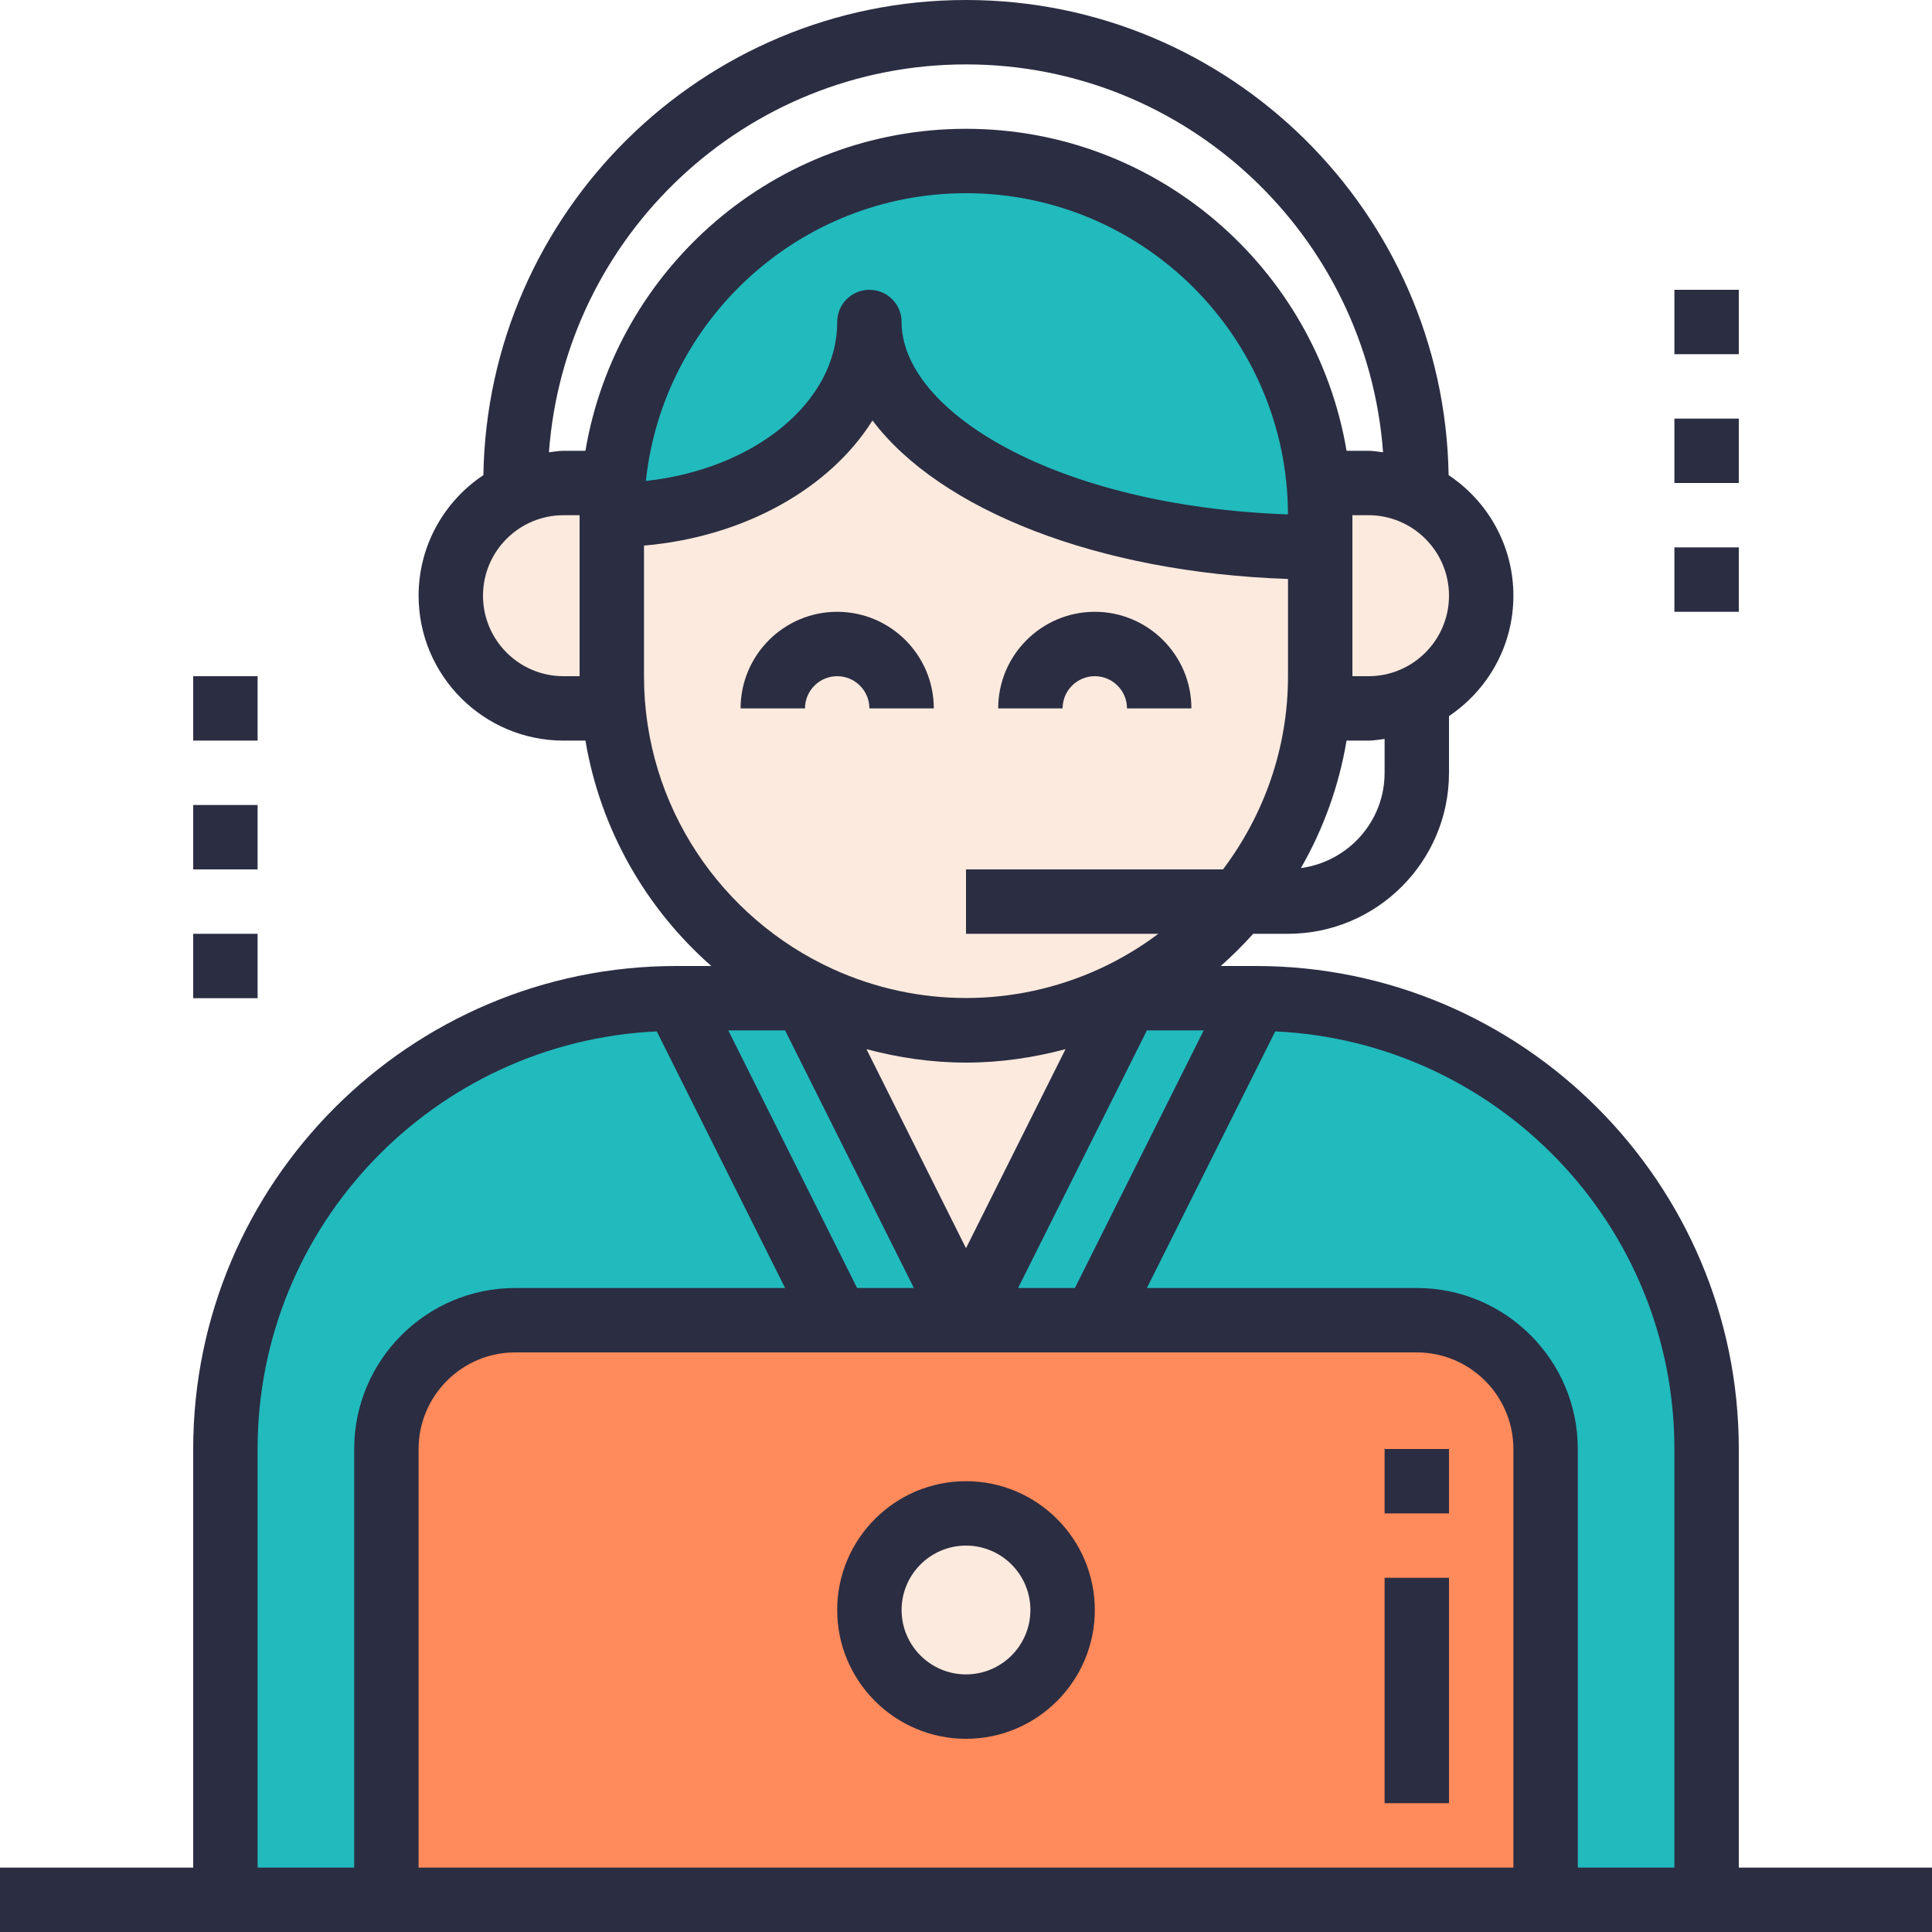
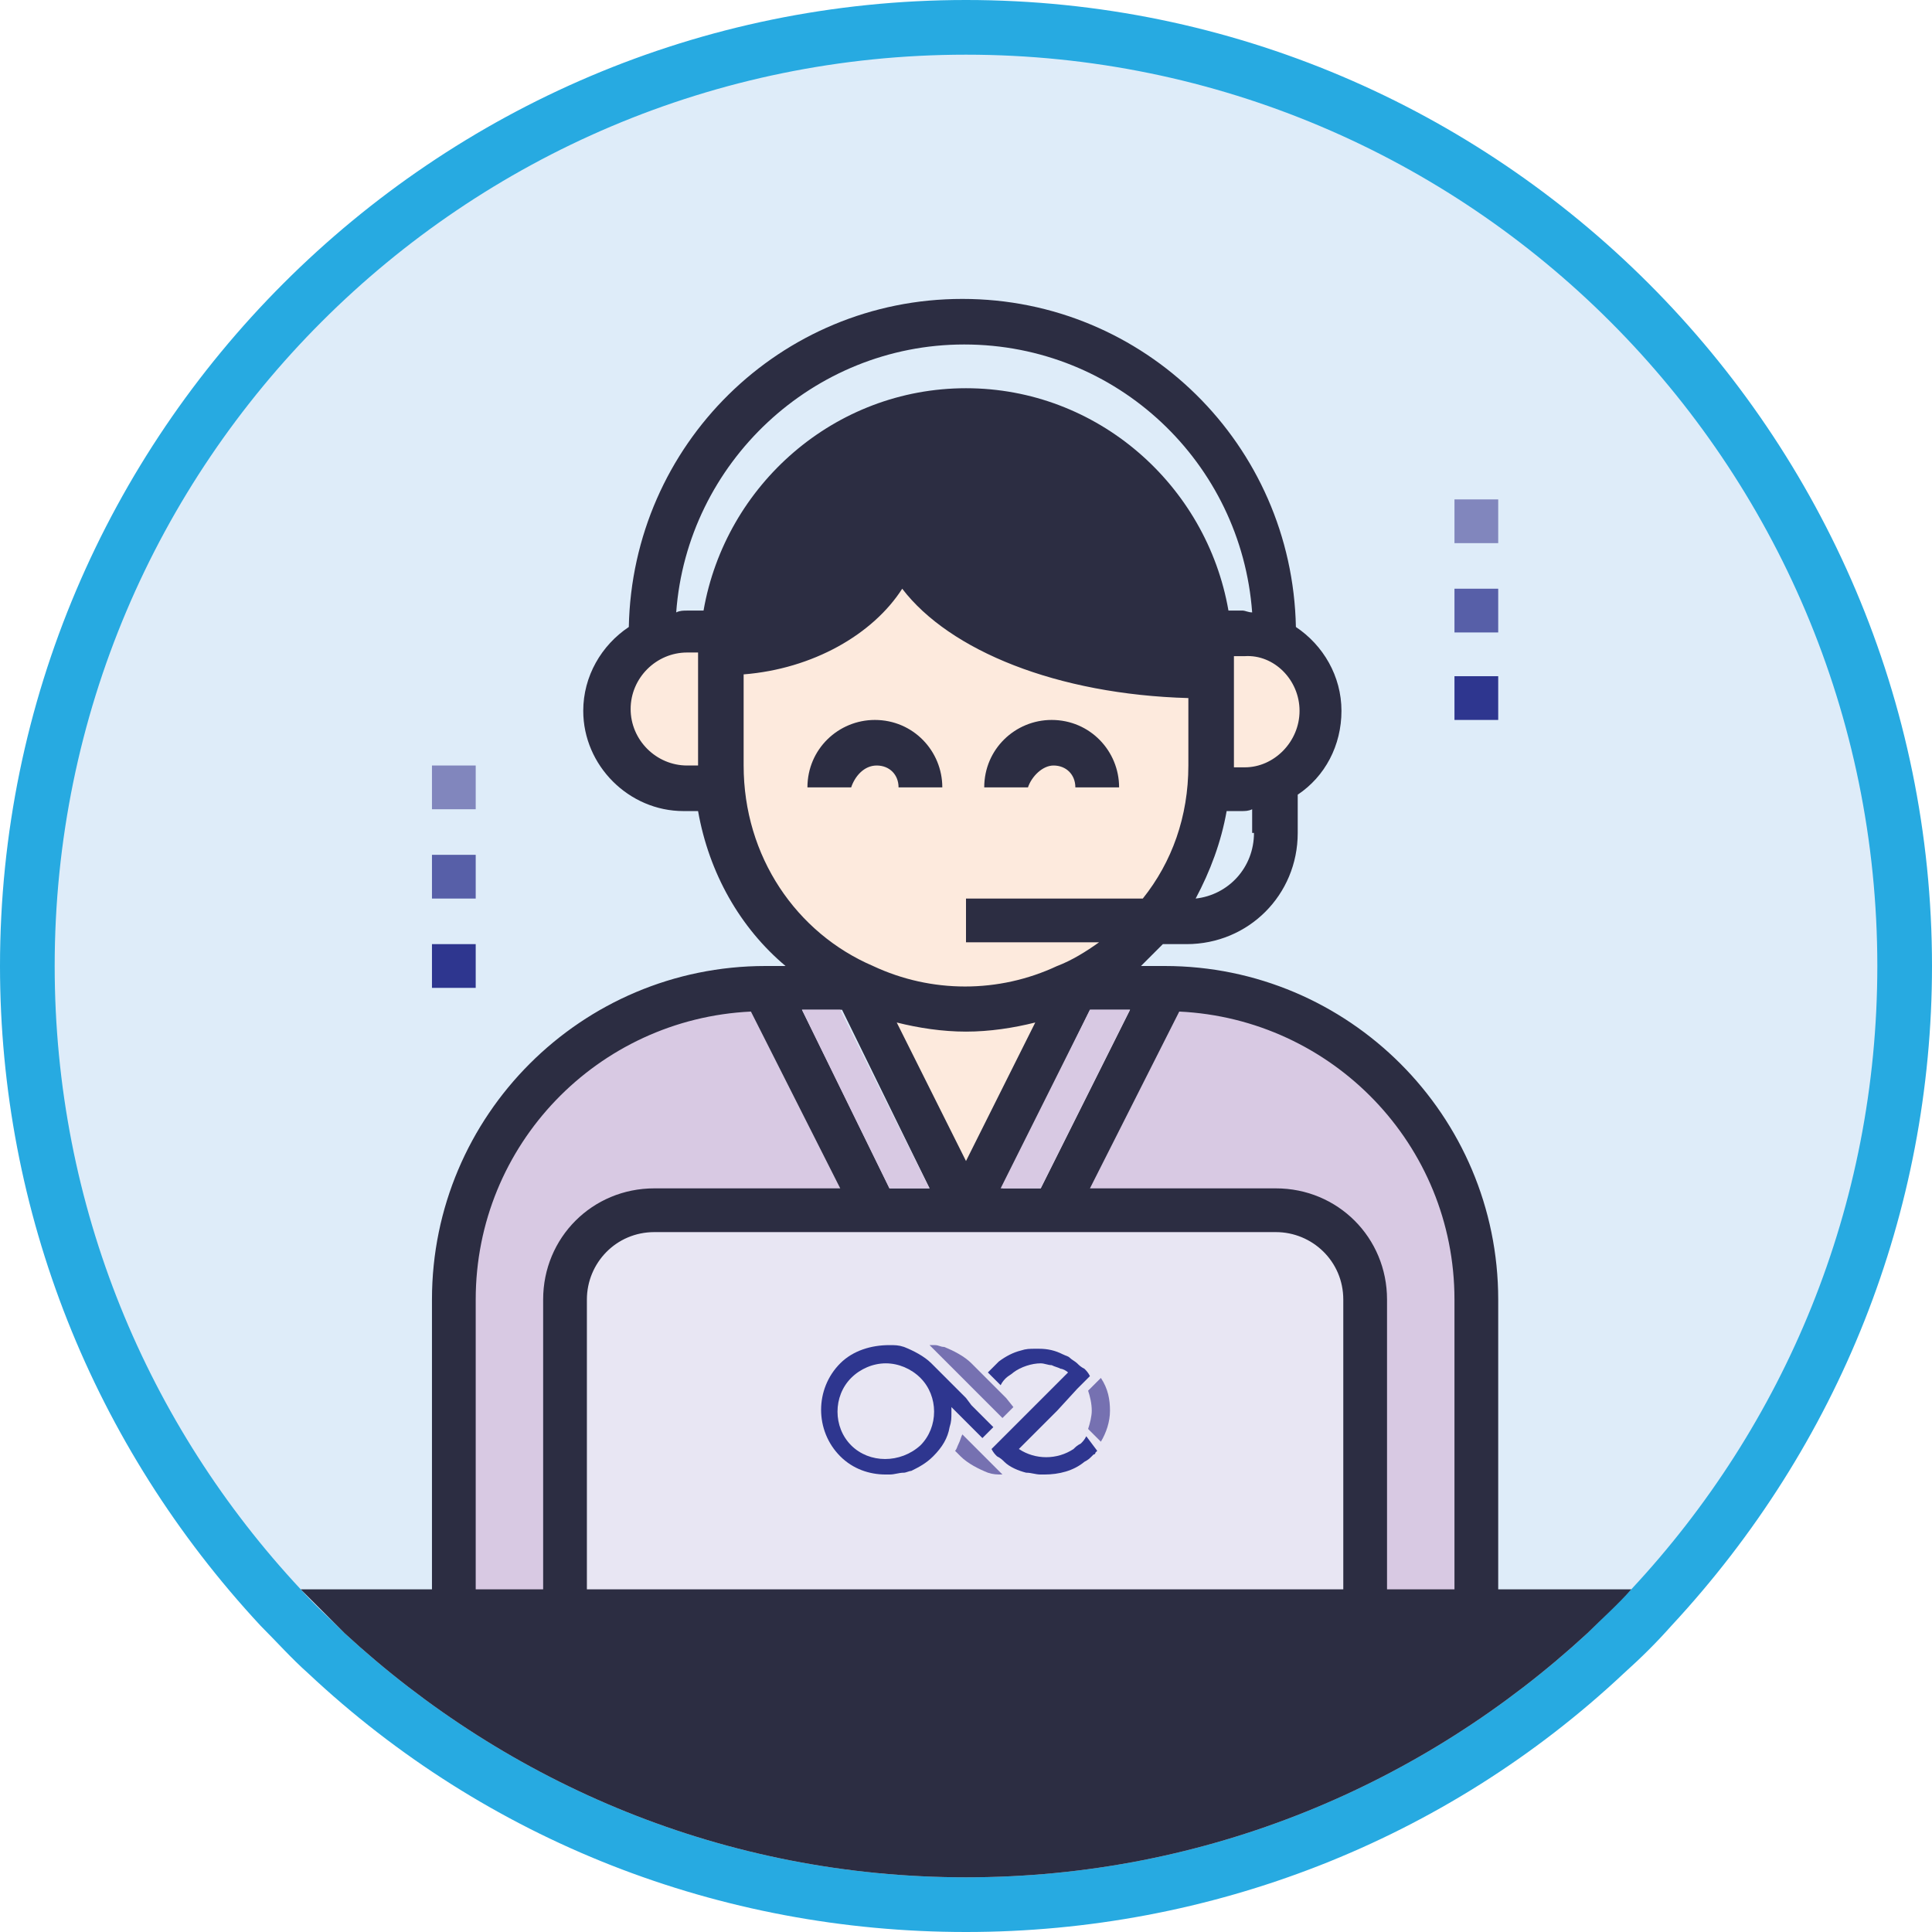
- <svg xmlns="http://www.w3.org/2000/svg" version="1.1" id="Layer_1" x="0px" y="0px" viewBox="0 0 480 480" style="enable-background:new 0 0 480 480;" xml:space="preserve">
-   <path style="fill:#21BABD;" d="M216,80c0,30.952,50.096,56,112,56v-8c0-48.6-39.4-88-88-88s-88,39.4-88,88  C187.376,128,216,106.528,216,80z" />
-   <path style="fill:#FCEADE;" d="M280,248h-3.496l0,0c-2.768,1.264-5.616,2.392-8.52,3.376c2.912-0.984,5.752-2.112,8.52-3.376  c12.2-5.576,22.944-13.784,31.376-24c12.568-15.216,20.12-34.728,20.12-56v8h12c15.464,0,28-12.536,28-28s-12.536-28-28-28h-12v8v8  c-61.904,0-112-25.048-112-56c0,26.528-28.624,48-64,48v-8h-12c-15.464,0-28,12.536-28,28s12.536,28,28,28h12v-8  c0,35.56,21.136,66.12,51.496,80c2.768,1.264,5.616,2.392,8.52,3.376c-2.912-0.984-5.752-2.112-8.52-3.376l0,0H200l40,80L280,248z   M250.888,255.256c2.68-0.336,5.336-0.752,7.928-1.328C256.224,254.512,253.568,254.92,250.888,255.256z M259.552,253.744  c2.84-0.656,5.64-1.424,8.376-2.344C265.192,252.32,262.392,253.088,259.552,253.744z M212.08,251.4  c2.728,0.92,5.528,1.688,8.376,2.344C217.608,253.088,214.808,252.32,212.08,251.4z M221.176,253.936  c2.6,0.576,5.256,0.984,7.928,1.328C226.432,254.92,223.776,254.512,221.176,253.936z M240,256c3.2,0,6.352-0.184,9.456-0.52  C246.352,255.816,243.2,256,240,256s-6.352-0.184-9.456-0.52C233.648,255.816,236.8,256,240,256z" />
-   <path style="fill:#21BABD;" d="M96,360c0-17.672,14.328-32,32-32h80h32l-40-80h-32c-61.856,0-112,50.144-112,112v112h40V360z" />
-   <path style="fill:#FF8A5B;" d="M352,328h-80h-32h-32h-80c-17.672,0-32,14.328-32,32v112h288V360C384,342.328,369.672,328,352,328z   M240,424c-13.256,0-24-10.744-24-24s10.744-24,24-24c13.256,0,24,10.744,24,24S253.256,424,240,424z" />
-   <circle style="fill:#FCEADE;" cx="240" cy="400" r="24" />
-   <path style="fill:#21BABD;" d="M272,328h80c17.672,0,32,14.328,32,32v112h40V360c0-61.856-50.144-112-112-112h-32l-40,80H272z" />
-   <g>
-     <path style="fill:#2B2D42;" d="M208,168c4.416,0,8,3.592,8,8h16c0-13.232-10.768-24-24-24s-24,10.768-24,24h16   C200,171.592,203.584,168,208,168z" />
-     <path style="fill:#2B2D42;" d="M272,168c4.416,0,8,3.592,8,8h16c0-13.232-10.768-24-24-24s-24,10.768-24,24h16   C264,171.592,267.584,168,272,168z" />
-     <path style="fill:#2B2D42;" d="M240,368c-17.648,0-32,14.352-32,32s14.352,32,32,32s32-14.352,32-32S257.648,368,240,368z M240,416   c-8.824,0-16-7.176-16-16s7.176-16,16-16s16,7.176,16,16S248.824,416,240,416z" />
-     <path style="fill:#2B2D42;" d="M432,360c0-66.168-53.832-120-120-120h-8.712c2.848-2.504,5.528-5.176,8.064-8H320   c22.056,0,40-17.944,40-40v-14.096c9.64-6.464,16-17.456,16-29.904c0-12.496-6.408-23.504-16.096-29.96   C358.84,52.784,305.512,0,240,0S121.16,52.784,120.096,118.04C110.408,124.496,104,135.504,104,148c0,19.848,16.152,36,36,36h5.448   c3.744,22.168,15.072,41.744,31.272,56H168c-66.168,0-120,53.832-120,120v104H0v16h56h40h288h40h56v-16h-48V360z M240,264   c8.56,0,16.824-1.232,24.728-3.344L240,310.112l-24.728-49.456C223.176,262.768,231.44,264,240,264z M299.056,256l-32,64h-14.112   l32-64H299.056z M344,192c0,12.136-9.088,22.088-20.792,23.672c5.544-9.64,9.432-20.32,11.344-31.672H340   c1.368,0,2.672-0.256,4-0.408V192z M340,168h-4v-40h4c11.032,0,20,8.976,20,20S351.032,168,340,168z M240,16   c54.768,0,99.68,42.584,103.616,96.368C342.408,112.24,341.24,112,340,112h-5.448c-7.648-45.328-47.08-80-94.552-80   s-86.904,34.672-94.552,80H140c-1.24,0-2.408,0.24-3.616,0.368C140.32,58.584,185.232,16,240,16z M319.992,127.8   C262.256,125.768,224,102.16,224,80c0-4.416-3.576-8-8-8s-8,3.584-8,8c0,19.992-20.672,36.56-47.536,39.496   C164.728,79.368,198.768,48,240,48C284.04,48,319.88,83.784,319.992,127.8z M140,168c-11.032,0-20-8.976-20-20s8.968-20,20-20h4v40   H140z M160,168v-32.448c24.984-2.168,46.184-14.216,56.768-31.088C233.504,126.64,272.616,142.248,320,143.84V168   c0,18.024-6.064,34.608-16.152,48H240v16h47.792c-4.592,3.44-9.544,6.4-14.824,8.8c-20.992,9.536-44.952,9.536-65.952,0   C179.336,228.208,160,200.352,160,168z M227.056,320h-14.112l-32-64h14.112L227.056,320z M64,360   c0-55.72,44.08-101.208,99.176-103.752L195.056,320H128c-22.056,0-40,17.944-40,40v104H64V360z M104,464V360   c0-13.232,10.768-24,24-24h80h32h32h80c13.232,0,24,10.768,24,24v104H104z M392,464V360c0-22.056-17.944-40-40-40h-67.056   l31.88-63.752C371.92,258.792,416,304.28,416,360v104H392z" />
-     <rect x="344" y="392" style="fill:#2B2D42;" width="16" height="56" />
-     <rect x="344" y="360" style="fill:#2B2D42;" width="16" height="16" />
-     <rect x="416" y="72" style="fill:#2B2D42;" width="16" height="16" />
-     <rect x="416" y="104" style="fill:#2B2D42;" width="16" height="16" />
-     <rect x="416" y="136" style="fill:#2B2D42;" width="16" height="16" />
-     <rect x="48" y="168" style="fill:#2B2D42;" width="16" height="16" />
-     <rect x="48" y="200" style="fill:#2B2D42;" width="16" height="16" />
-     <rect x="48" y="232" style="fill:#2B2D42;" width="16" height="16" />
+ <svg xmlns="http://www.w3.org/2000/svg" version="1.1" id="Layer_1" x="0px" y="0px" viewBox="0 0 106 106" enable-background="new 0 0 106 106" xml:space="preserve">
+   <g id="XMLID_5_">
+     <g id="XMLID_131_">
+       <path id="XMLID_78_" fill="#DEECF9" d="M53,104.5c-13.1,0-25.5-4.9-35.1-13.8c-0.9-0.8-1.7-1.6-2.5-2.5C6.4,78.6,1.5,66.1,1.5,53    C1.5,24.6,24.6,1.5,53,1.5s51.5,23.1,51.5,51.5c0,13.1-4.9,25.6-13.9,35.2c-0.8,0.8-1.6,1.6-2.5,2.5    C78.5,99.6,66.1,104.5,53,104.5z" />
+       <path id="XMLID_75_" fill="#27AAE1" d="M53,3c27.6,0,50,22.4,50,50c0,13.2-5.1,25.2-13.5,34.2c-0.8,0.8-1.6,1.6-2.4,2.4    C78.1,97.9,66.2,103,53,103c-13.2,0-25.1-5.1-34.1-13.4c-0.8-0.8-1.7-1.6-2.4-2.4C8.1,78.2,3,66.2,3,53C3,25.4,25.4,3,53,3 M53,0    C23.8,0,0,23.8,0,53c0,13.5,5.1,26.3,14.3,36.2c0.9,0.9,1.7,1.8,2.6,2.6C26.7,101,39.5,106,53,106c13.4,0,26.3-5,36.1-14.2    c1-0.9,1.8-1.7,2.6-2.6C100.9,79.3,106,66.5,106,53C106,23.8,82.2,0,53,0L53,0z" />
+     </g>
+     <path id="XMLID_87_" fill="#FDEADD" d="M68.2,34.7h-1.8v2.4c-9.4,0-17.1-3.8-17.1-8.5c0,4-4.4,7.3-9.8,7.3v-1.2h-1.8   c-2.4,0-4.3,1.9-4.3,4.3s1.9,4.3,4.3,4.3h1.8V42c0,5.4,3.2,10.1,7.9,12.2h-0.5L53,66.4l6.1-12.2h-0.5c1.9-0.9,3.5-2.1,4.8-3.7   c1.9-2.3,3.1-5.3,3.1-8.5v1.2h1.8c2.4,0,4.3-1.9,4.3-4.3S70.6,34.7,68.2,34.7z" />
+     <path id="XMLID_83_" fill="#E8E6F3" d="M70,66.4H35.9c-2.7,0-4.9,2.2-4.9,4.9v17.1h43.9V71.3C74.9,68.6,72.7,66.4,70,66.4z" />
+     <g id="XMLID_21_">
+       <path id="XMLID_48_" fill="#D8C9E3" d="M46.9,54.2H42c-9.4,0-17.1,7.6-17.1,17.1v17.1H31V71.3c0-2.7,2.2-4.9,4.9-4.9H53L46.9,54.2    z M44,55.4h2.2l4.9,9.8h-2.2L44,55.4z" />
+       <path id="XMLID_45_" fill="#D8C9E3" d="M63.9,54.2h-4.9L53,66.4H70c2.7,0,4.9,2.2,4.9,4.9v17.1H81V71.3    C81,61.9,73.4,54.2,63.9,54.2z M57.1,65.2h-2.1l4.9-9.8H62L57.1,65.2z" />
+     </g>
+     <path id="XMLID_39_" fill="#2C2D42" d="M48.1,42c0.7,0,1.2,0.5,1.2,1.2h2.4c0-2-1.6-3.7-3.7-3.7c-2,0-3.7,1.6-3.7,3.7h2.4   C46.9,42.6,47.4,42,48.1,42z" />
+     <path id="XMLID_38_" fill="#2C2D42" d="M57.8,42c0.7,0,1.2,0.5,1.2,1.2h2.4c0-2-1.6-3.7-3.7-3.7c-2,0-3.7,1.6-3.7,3.7h2.4   C56.6,42.6,57.2,42,57.8,42z" />
+     <path id="XMLID_33_" fill="#2C2D42" d="M82.2,87.2V71.3C82.2,61.2,74,53,63.9,53h-1.3c0.4-0.4,0.8-0.8,1.2-1.2h1.3   c3.4,0,6.1-2.7,6.1-6.1v-2.1c1.5-1,2.4-2.7,2.4-4.6s-1-3.6-2.5-4.6c-0.2-10-8.3-18-18.3-18s-18.1,8-18.3,18c-1.5,1-2.5,2.7-2.5,4.6   c0,3,2.5,5.5,5.5,5.5h0.8c0.6,3.4,2.3,6.4,4.8,8.5H42c-10.1,0-18.3,8.2-18.3,18.3v15.9h-7.2c0.8,0.8,1.6,1.6,2.4,2.4   C27.9,97.9,39.8,103,53,103s25.1-5.1,34.1-13.4c0.8-0.8,1.7-1.6,2.4-2.4H82.2z M68.8,45.7c0,1.9-1.4,3.4-3.2,3.6   c0.8-1.5,1.4-3.1,1.7-4.8h0.8c0.2,0,0.4,0,0.6-0.1V45.7z M71.3,39c0,1.7-1.4,3.1-3,3.1h-0.6v-6.1h0.6C69.9,35.9,71.3,37.3,71.3,39z    M38.3,42h-0.6c-1.7,0-3.1-1.4-3.1-3.1c0-1.7,1.4-3.1,3.1-3.1h0.6V42z M37.7,33.5c-0.2,0-0.4,0-0.6,0.1c0.6-8.2,7.5-14.7,15.8-14.7   c8.4,0,15.2,6.5,15.8,14.7c-0.2,0-0.4-0.1-0.5-0.1h-0.8c-1.2-6.9-7.2-12.2-14.4-12.2s-13.2,5.3-14.4,12.2H37.7z M40.8,42v-5   c3.8-0.3,7.1-2.2,8.7-4.7c2.6,3.4,8.5,5.8,15.7,6V42c0,2.8-0.9,5.3-2.5,7.3H53v2.4h7.3c-0.7,0.5-1.5,1-2.3,1.3   c-3.2,1.5-6.9,1.5-10.1,0C43.7,51.2,40.8,47,40.8,42z M49.2,56.1c1.2,0.3,2.5,0.5,3.8,0.5c1.3,0,2.6-0.2,3.8-0.5L53,63.7L49.2,56.1   z M51,65.2h-2.2L44,55.4h2.2L51,65.2z M59.8,55.4H62l-4.9,9.8h-2.1L59.8,55.4z M29.8,71.3v15.9h-3.7V71.3c0-8.5,6.7-15.4,15.1-15.8   l4.9,9.7H35.9C32.5,65.2,29.8,67.9,29.8,71.3z M73.7,87.2H32.2V71.3c0-2,1.6-3.7,3.7-3.7H70c2,0,3.7,1.6,3.7,3.7V87.2z M79.8,87.2   h-3.7V71.3c0-3.4-2.7-6.1-6.1-6.1H59.8l4.9-9.7c8.4,0.4,15.1,7.3,15.1,15.8V87.2z" />
+     <g id="XMLID_22_">
+       <polygon id="XMLID_35_" fill="#D8C9E3" points="51,65.2 48.8,65.2 44,55.4 46.1,55.4   " />
+       <polygon id="XMLID_34_" fill="#D8C9E3" points="62,55.4 57.1,65.2 54.9,65.2 59.8,55.4   " />
+     </g>
+     <rect id="XMLID_20_" x="79.8" y="27.4" fill="#8186BD" width="2.4" height="2.4" />
+     <rect id="XMLID_19_" x="79.8" y="32.3" fill="#575FA8" width="2.4" height="2.4" />
+     <rect id="XMLID_18_" x="79.8" y="37.1" fill="#2E368F" width="2.4" height="2.4" />
+     <rect id="XMLID_17_" x="23.7" y="42" fill="#8186BD" width="2.4" height="2.4" />
+     <rect id="XMLID_16_" x="23.7" y="46.9" fill="#575FA8" width="2.4" height="2.4" />
+     <rect id="XMLID_15_" x="23.7" y="51.8" fill="#2E368F" width="2.4" height="2.4" />
+     <g id="XMLID_14_">
+       <path id="XMLID_29_" fill="#2E368F" d="M60.2,79.6C60.2,79.6,60.2,79.6,60.2,79.6C60.2,79.6,60.2,79.6,60.2,79.6    c-0.1,0.1-0.1,0.1-0.1,0.1c0,0,0,0.1-0.1,0.1c0,0,0,0,0,0c0,0-0.1,0.1-0.1,0.1c-0.1,0.1-0.2,0.2-0.4,0.3c-0.6,0.5-1.4,0.7-2.2,0.7    c-0.1,0-0.1,0-0.2,0c-0.3,0-0.5-0.1-0.8-0.1c-0.4-0.1-0.9-0.3-1.2-0.6c-0.1-0.1-0.2-0.2-0.4-0.3c-0.1-0.1-0.2-0.2-0.3-0.4l0.3-0.3    l0.3-0.3l0,0l1.5-1.5l0.3-0.3l1.8-1.8v0c-0.1-0.1-0.3-0.2-0.4-0.2c-0.2-0.1-0.3-0.1-0.5-0.2h0c-0.2,0-0.4-0.1-0.6-0.1    c-0.5,0-1.1,0.2-1.5,0.5c-0.1,0.1-0.3,0.2-0.4,0.3v0c-0.1,0.1-0.2,0.2-0.3,0.4l-0.7-0.7c0.1-0.1,0.2-0.2,0.3-0.3l0,0l0.3-0.3    c0.4-0.3,0.8-0.5,1.2-0.6c0.3-0.1,0.5-0.1,0.8-0.1c0.1,0,0.1,0,0.2,0c0.5,0,0.9,0.1,1.3,0.3c0.2,0.1,0.3,0.1,0.4,0.2    c0.1,0.1,0.3,0.2,0.4,0.3c0.1,0.1,0.2,0.2,0.4,0.3v0c0.1,0.1,0.2,0.2,0.3,0.4l-0.7,0.7L58,77.4l-0.3,0.3l-0.3,0.3l-1.5,1.5    c0.9,0.6,2.1,0.6,3,0c0.1-0.1,0.2-0.2,0.4-0.3h0c0.1-0.1,0.2-0.2,0.3-0.4L60.2,79.6z" />
+       <g id="XMLID_26_">
+         <path id="XMLID_28_" fill="#2E368F" d="M49.5,73.9" />
+         <path id="XMLID_128_" fill="#2E368F" d="M54.3,78.1l-0.5-0.5l-0.2-0.2l-0.3-0.3L53,76.7l-1.8-1.8l0,0l-0.1-0.1l0,0     c-0.4-0.4-1-0.7-1.5-0.9l0,0c-0.3-0.1-0.5-0.1-0.8-0.1c-1,0-2,0.3-2.7,1c-1.4,1.4-1.4,3.7,0,5.1c0.7,0.7,1.6,1,2.5,1     c0.1,0,0.1,0,0.2,0c0.3,0,0.5-0.1,0.8-0.1h0c0.1,0,0.3-0.1,0.4-0.1c0.4-0.2,0.8-0.4,1.2-0.8l0,0c0.5-0.5,0.8-1,0.9-1.6v0     c0.1-0.3,0.1-0.5,0.1-0.8v0c0-0.1,0-0.2,0-0.3l0.5,0.5l0.3,0.3l0.9,0.9l0.2-0.2l0.1-0.1l0.2-0.2l0.1-0.1L54.3,78.1z M46.7,79.3     c-1-1-1-2.7,0-3.7c0.5-0.5,1.2-0.8,1.9-0.8c0.7,0,1.4,0.3,1.9,0.8c1,1,1,2.7,0,3.7C49.4,80.3,47.7,80.3,46.7,79.3z" />
+       </g>
+       <g id="XMLID_25_">
+         <path id="XMLID_111_" fill="#7671B1" d="M60.9,77.4c0,0.6-0.2,1.2-0.5,1.7l-0.7-0.7c0,0,0,0,0,0c0.1-0.3,0.2-0.7,0.2-1     c0-0.4-0.1-0.8-0.2-1.1l0.1-0.1l0.6-0.6C60.8,76.2,60.9,76.8,60.9,77.4z" />
+       </g>
+       <path id="XMLID_24_" fill="#7671B1" d="M55.2,76.7l-1.8-1.8l0,0l-0.1-0.1l0,0c-0.4-0.4-1-0.7-1.5-0.9c-0.2,0-0.3-0.1-0.5-0.1    c-0.1,0-0.2,0-0.3,0l1.6,1.6l2.4,2.4l0.3-0.3l0.3-0.3L55.2,76.7z" />
+       <path id="XMLID_27_" fill="#7671B1" d="M52.8,78.7c-0.1,0.2-0.1,0.3-0.2,0.5c-0.1,0.2-0.1,0.3-0.2,0.4l0.2,0.2l0,0l0.1,0.1l0,0    c0.4,0.4,1,0.7,1.5,0.9c0.3,0.1,0.5,0.1,0.8,0.1L52.8,78.7z" />
+     </g>
  </g>
-   <g>
- </g>
-   <g>
- </g>
-   <g>
- </g>
-   <g>
- </g>
-   <g>
- </g>
-   <g>
- </g>
-   <g>
- </g>
-   <g>
- </g>
-   <g>
- </g>
-   <g>
- </g>
-   <g>
- </g>
-   <g>
- </g>
-   <g>
- </g>
-   <g>
- </g>
-   <g>
- </g>
</svg>
